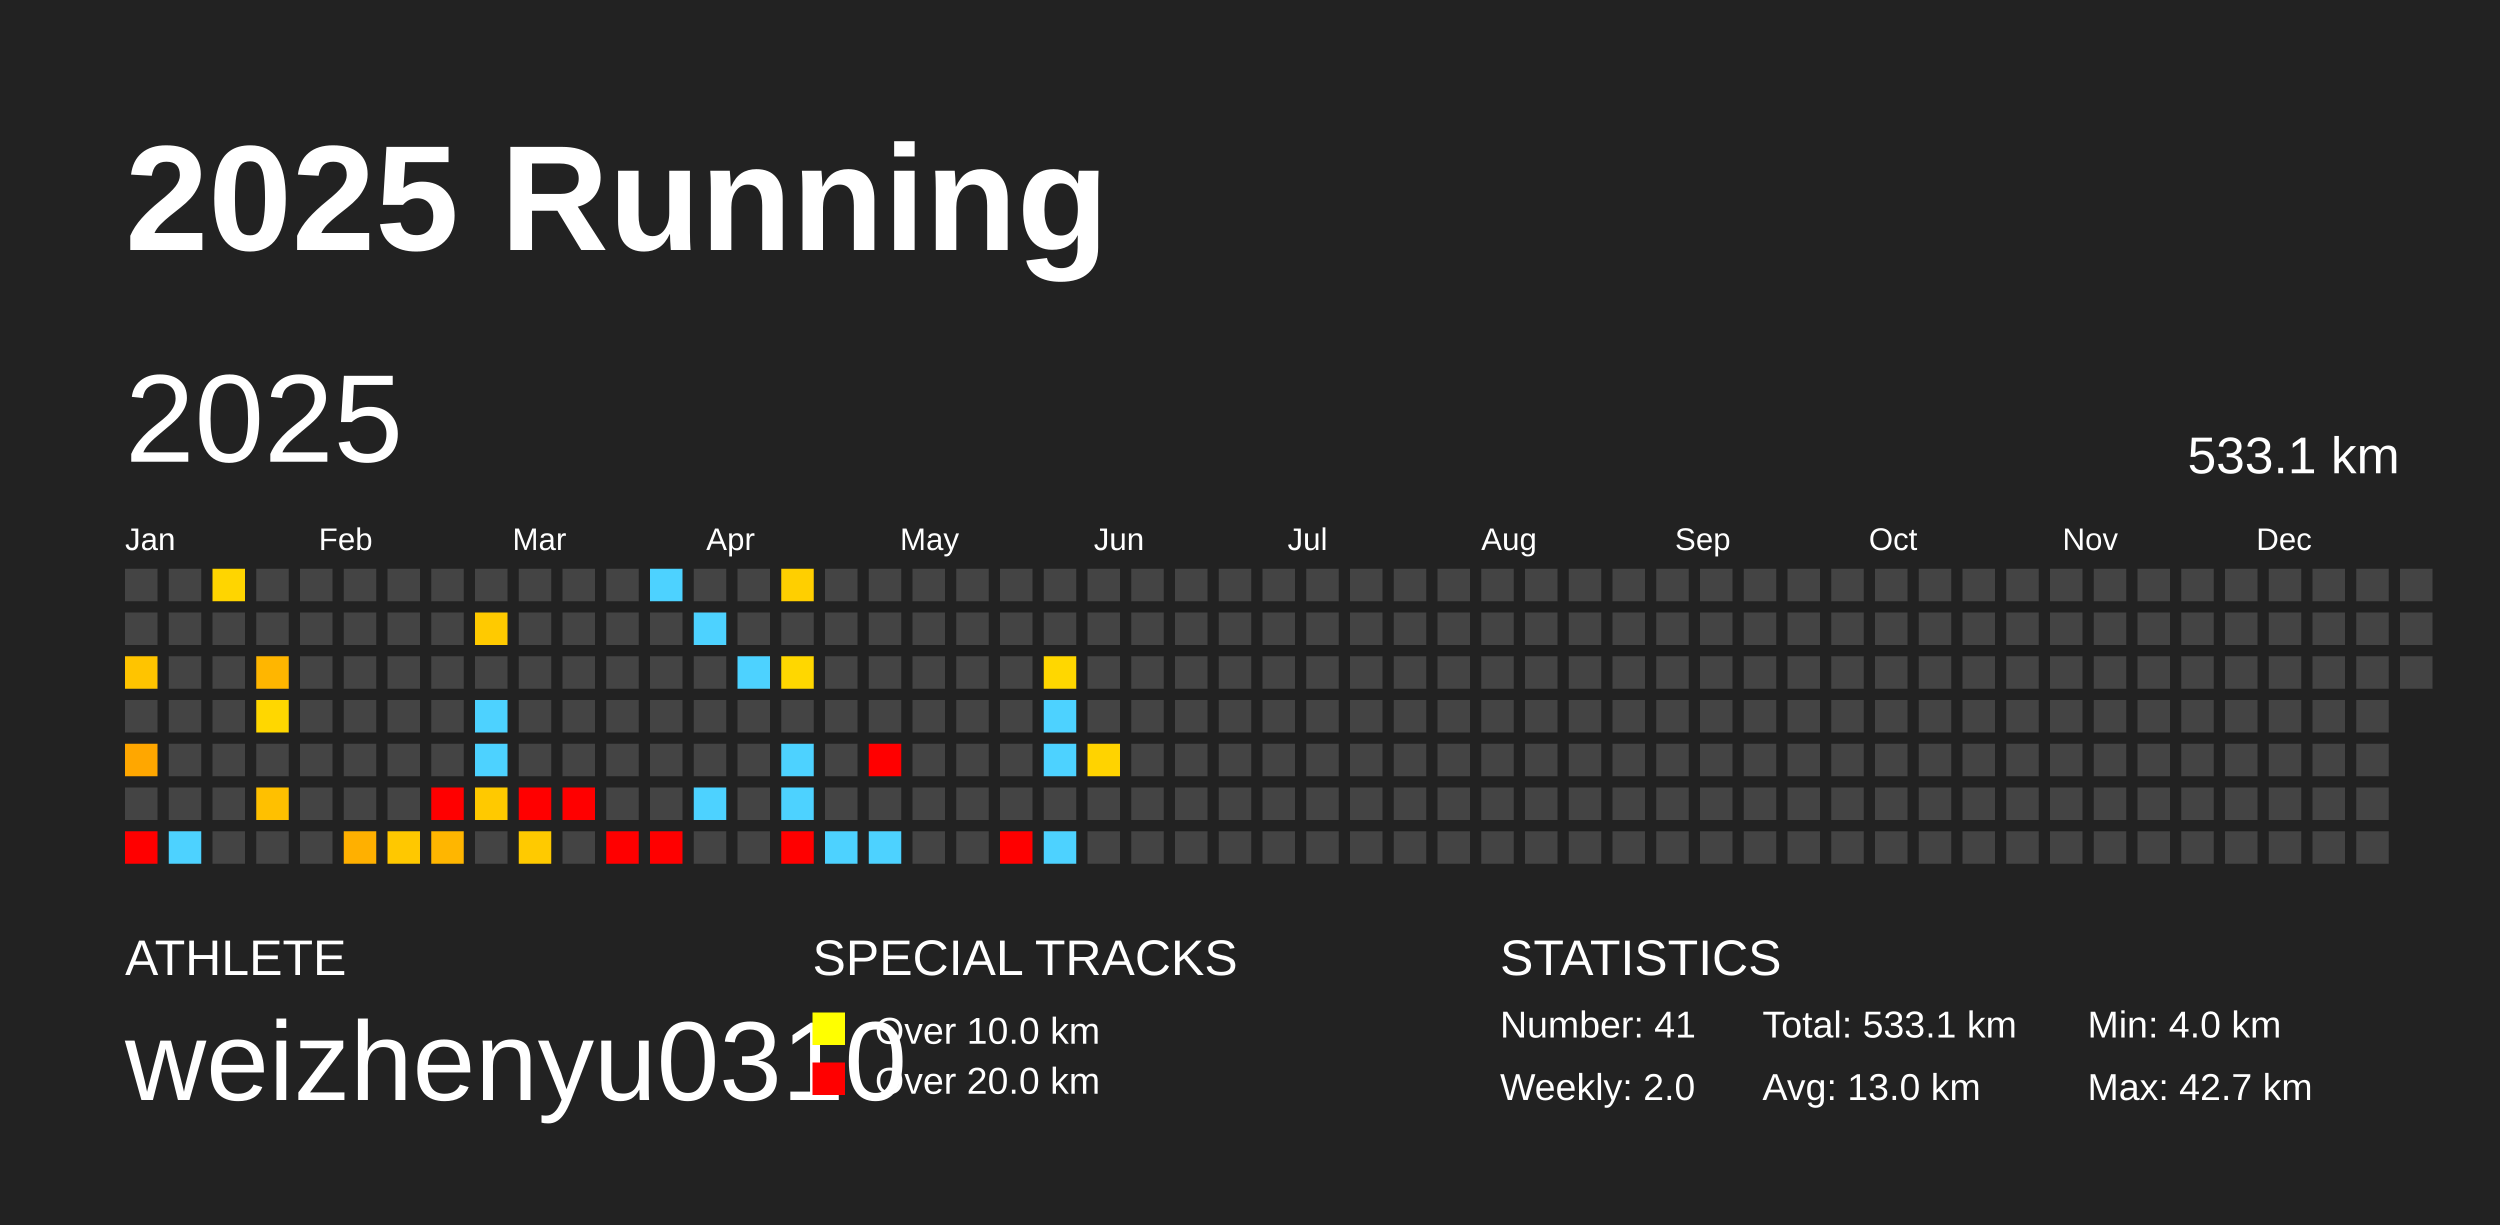
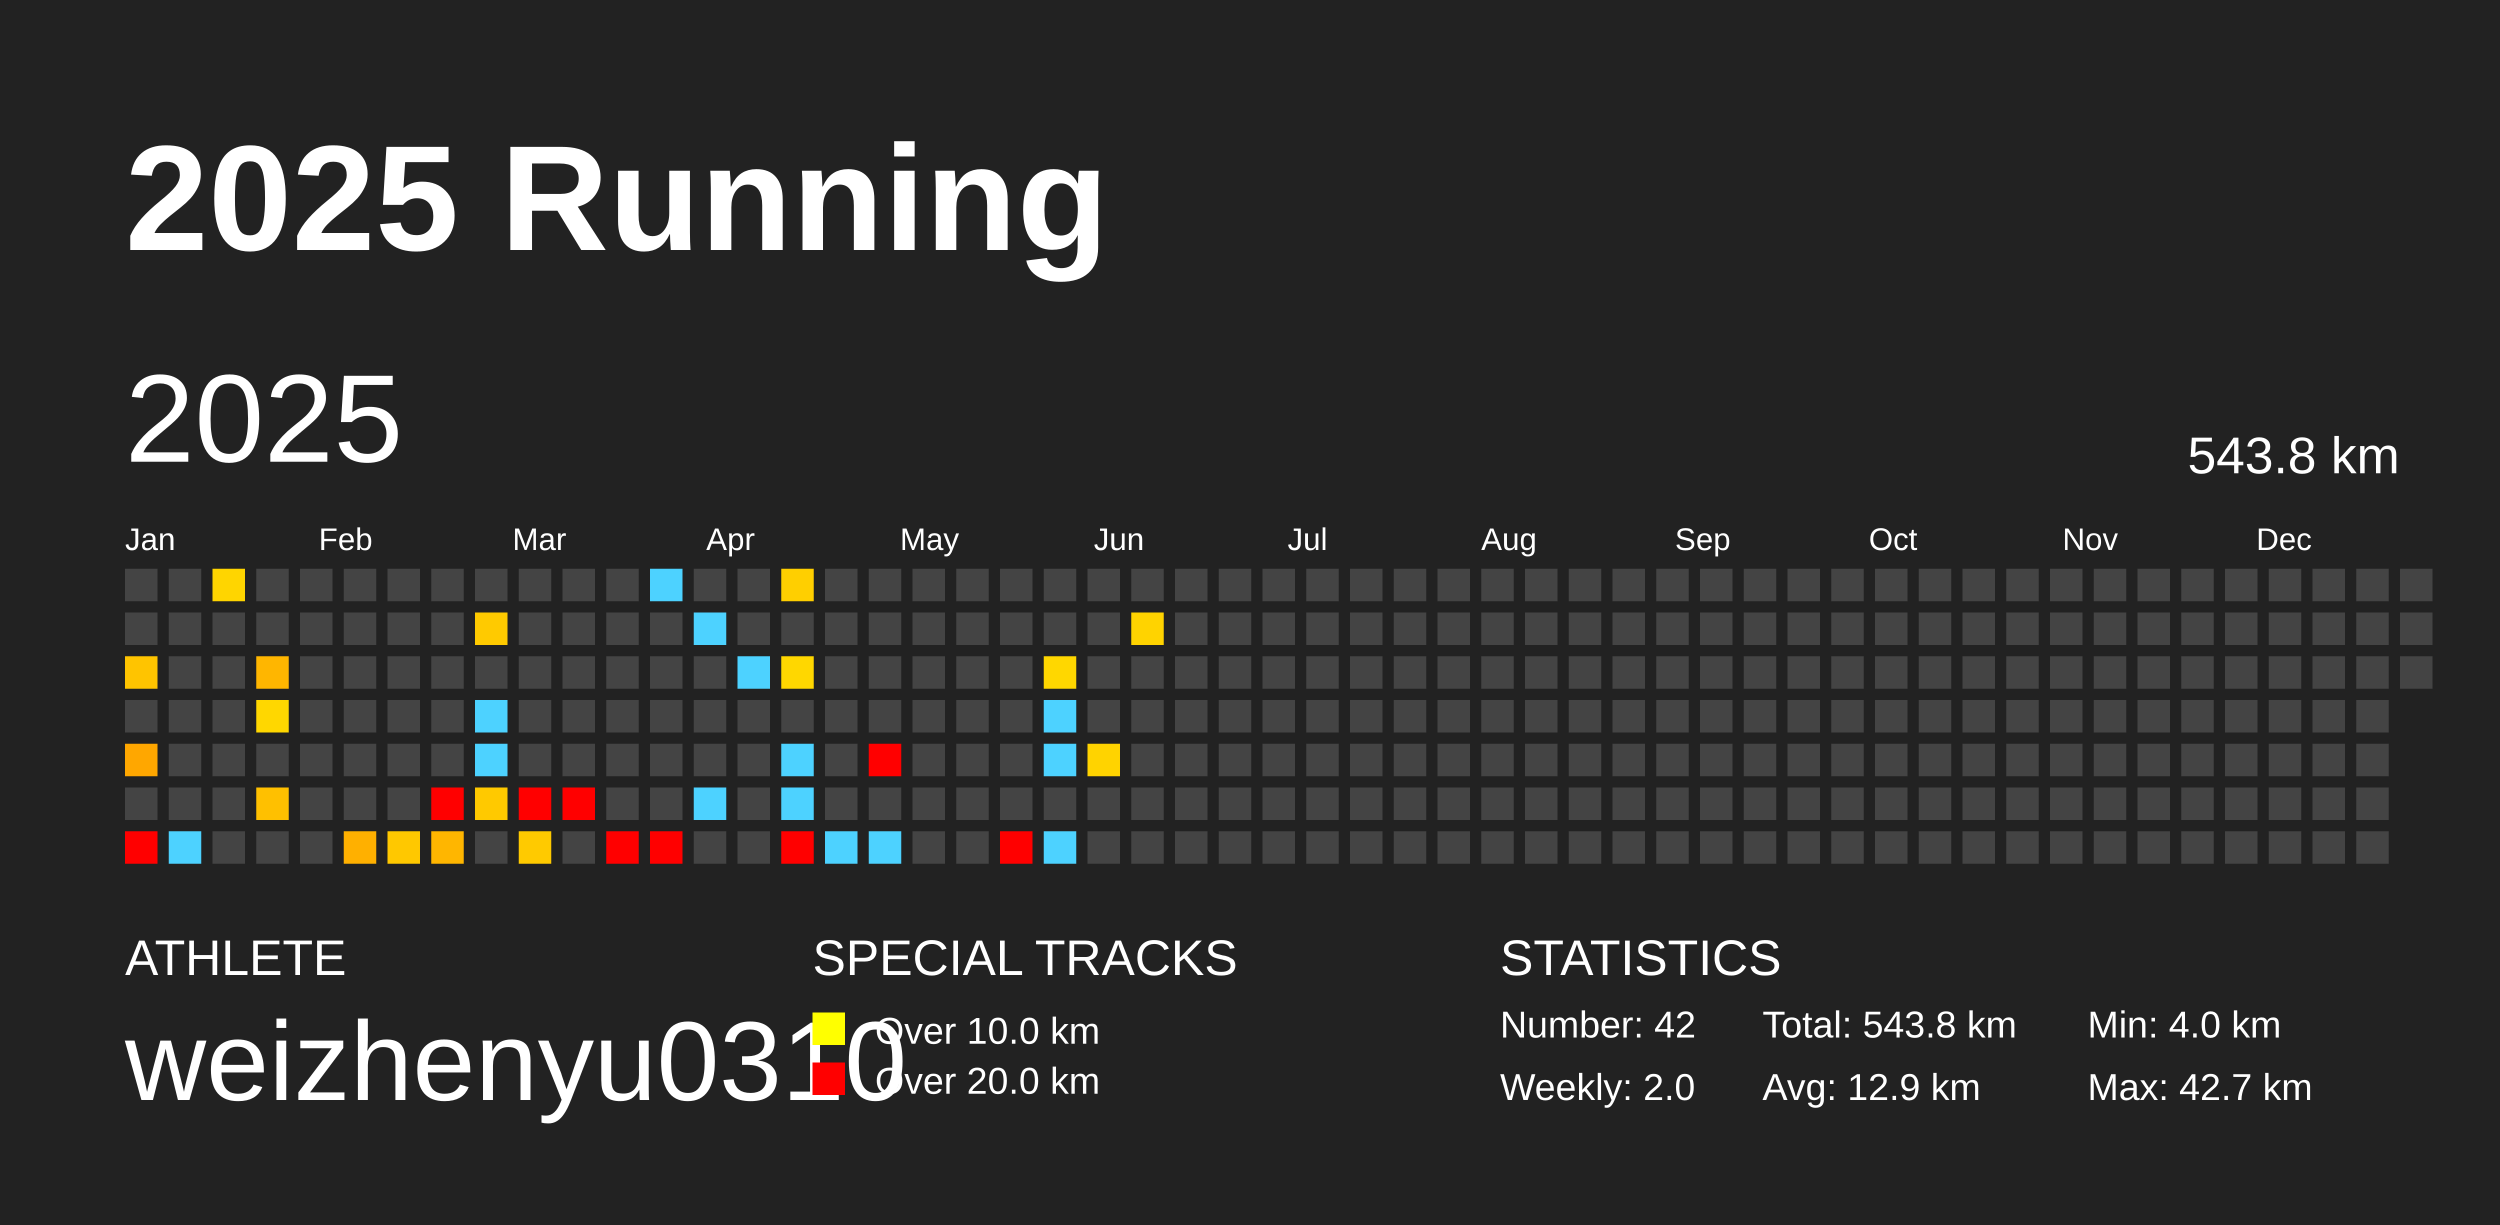
<svg xmlns="http://www.w3.org/2000/svg" baseProfile="full" height="98mm" version="1.1" viewBox="0,0,200,98" width="200mm">
  <defs />
  <rect fill="#222222" height="98" width="200" x="0" y="0" />
  <text fill="#FFFFFF" style="font-size:12px; font-family:Arial; font-weight:bold;" x="10" y="20">2025 Running</text>
  <text fill="#FFFFFF" style="font-size:4px; font-family:Arial" x="10" y="78">ATHLETE</text>
  <text fill="#FFFFFF" style="font-size:9px; font-family:Arial" x="10" y="88">weizhenyu0310</text>
  <text fill="#FFFFFF" style="font-size:4px; font-family:Arial" x="65" y="78">SPECIAL TRACKS</text>
  <rect fill="yellow" height="2.6" width="2.6" x="65" y="81" />
  <text fill="#FFFFFF" style="font-size:3px; font-family:Arial" x="70" y="83.5">Over 10.0 km</text>
  <rect fill="red" height="2.6" width="2.6" x="65" y="85" />
  <text fill="#FFFFFF" style="font-size:3px; font-family:Arial" x="70" y="87.5">Over 20.0 km</text>
  <text fill="#FFFFFF" style="font-size:4px; font-family:Arial" x="120" y="78">STATISTICS</text>
-   <text fill="#FFFFFF" style="font-size:3px; font-family:Arial" x="120" y="83">Number: 41</text>
+   <text fill="#FFFFFF" style="font-size:3px; font-family:Arial" x="120" y="83">Number: 42</text>
  <text fill="#FFFFFF" style="font-size:3px; font-family:Arial" x="120" y="88">Weekly: 2.0</text>
-   <text fill="#FFFFFF" style="font-size:3px; font-family:Arial" x="141" y="83">Total: 533.1 km</text>
-   <text fill="#FFFFFF" style="font-size:3px; font-family:Arial" x="141" y="88">Avg: 13.0 km</text>
+   <text fill="#FFFFFF" style="font-size:3px; font-family:Arial" x="141" y="83">Total: 543.8 km</text>
+   <text fill="#FFFFFF" style="font-size:3px; font-family:Arial" x="141" y="88">Avg: 12.9 km</text>
  <text fill="#FFFFFF" style="font-size:3px; font-family:Arial" x="167" y="83">Min: 4.0 km</text>
  <text fill="#FFFFFF" style="font-size:3px; font-family:Arial" x="167" y="88">Max: 42.7 km</text>
  <text dominant-baseline="hanging" fill="#FFFFFF" style="font-size:10.0px; font-family:Arial;" x="10" y="30">2025</text>
-   <text dominant-baseline="hanging" fill="#FFFFFF" style="font-size:4.125px; font-family:Arial;" x="175" y="35">533.1 km</text>
+   <text dominant-baseline="hanging" fill="#FFFFFF" style="font-size:4.125px; font-family:Arial;" x="175" y="35">543.8 km</text>
  <text fill="#FFFFFF" style="font-size:2.5px; font-family:Arial" x="10.0" y="44">Jan</text>
  <text fill="#FFFFFF" style="font-size:2.5px; font-family:Arial" x="25.5" y="44">Feb</text>
  <text fill="#FFFFFF" style="font-size:2.5px; font-family:Arial" x="41.0" y="44">Mar</text>
  <text fill="#FFFFFF" style="font-size:2.5px; font-family:Arial" x="56.5" y="44">Apr</text>
  <text fill="#FFFFFF" style="font-size:2.5px; font-family:Arial" x="72.0" y="44">May</text>
  <text fill="#FFFFFF" style="font-size:2.5px; font-family:Arial" x="87.5" y="44">Jun</text>
  <text fill="#FFFFFF" style="font-size:2.5px; font-family:Arial" x="103.0" y="44">Jul</text>
  <text fill="#FFFFFF" style="font-size:2.5px; font-family:Arial" x="118.5" y="44">Aug</text>
  <text fill="#FFFFFF" style="font-size:2.5px; font-family:Arial" x="134.0" y="44">Sep</text>
  <text fill="#FFFFFF" style="font-size:2.5px; font-family:Arial" x="149.5" y="44">Oct</text>
  <text fill="#FFFFFF" style="font-size:2.5px; font-family:Arial" x="165.0" y="44">Nov</text>
  <text fill="#FFFFFF" style="font-size:2.5px; font-family:Arial" x="180.5" y="44">Dec</text>
  <rect fill="#444444" height="2.6" width="2.6" x="10.0" y="45.5" />
  <rect fill="#444444" height="2.6" width="2.6" x="10.0" y="49.0" />
  <rect fill="#ffc400" height="2.6" width="2.6" x="10.0" y="52.5" />
  <rect fill="#444444" height="2.6" width="2.6" x="10.0" y="56.0" />
  <rect fill="#ffa700" height="2.6" width="2.6" x="10.0" y="59.5" />
  <rect fill="#444444" height="2.6" width="2.6" x="10.0" y="63.0" />
  <rect fill="red" height="2.6" width="2.6" x="10.0" y="66.5" />
  <rect fill="#444444" height="2.6" width="2.6" x="13.5" y="45.5" />
  <rect fill="#444444" height="2.6" width="2.6" x="13.5" y="49.0" />
  <rect fill="#444444" height="2.6" width="2.6" x="13.5" y="52.5" />
  <rect fill="#444444" height="2.6" width="2.6" x="13.5" y="56.0" />
  <rect fill="#444444" height="2.6" width="2.6" x="13.5" y="59.5" />
  <rect fill="#444444" height="2.6" width="2.6" x="13.5" y="63.0" />
  <rect fill="#4dd2ff" height="2.6" width="2.6" x="13.5" y="66.5" />
  <rect fill="#ffd500" height="2.6" width="2.6" x="17.0" y="45.5" />
  <rect fill="#444444" height="2.6" width="2.6" x="17.0" y="49.0" />
  <rect fill="#444444" height="2.6" width="2.6" x="17.0" y="52.5" />
  <rect fill="#444444" height="2.6" width="2.6" x="17.0" y="56.0" />
  <rect fill="#444444" height="2.6" width="2.6" x="17.0" y="59.5" />
  <rect fill="#444444" height="2.6" width="2.6" x="17.0" y="63.0" />
  <rect fill="#444444" height="2.6" width="2.6" x="17.0" y="66.5" />
  <rect fill="#444444" height="2.6" width="2.6" x="20.5" y="45.5" />
  <rect fill="#444444" height="2.6" width="2.6" x="20.5" y="49.0" />
  <rect fill="#ffb600" height="2.6" width="2.6" x="20.5" y="52.5" />
  <rect fill="#ffd700" height="2.6" width="2.6" x="20.5" y="56.0" />
  <rect fill="#444444" height="2.6" width="2.6" x="20.5" y="59.5" />
  <rect fill="#ffc000" height="2.6" width="2.6" x="20.5" y="63.0" />
  <rect fill="#444444" height="2.6" width="2.6" x="20.5" y="66.5" />
  <rect fill="#444444" height="2.6" width="2.6" x="24.0" y="45.5" />
  <rect fill="#444444" height="2.6" width="2.6" x="24.0" y="49.0" />
  <rect fill="#444444" height="2.6" width="2.6" x="24.0" y="52.5" />
  <rect fill="#444444" height="2.6" width="2.6" x="24.0" y="56.0" />
  <rect fill="#444444" height="2.6" width="2.6" x="24.0" y="59.5" />
  <rect fill="#444444" height="2.6" width="2.6" x="24.0" y="63.0" />
  <rect fill="#444444" height="2.6" width="2.6" x="24.0" y="66.5" />
  <rect fill="#444444" height="2.6" width="2.6" x="27.5" y="45.5" />
  <rect fill="#444444" height="2.6" width="2.6" x="27.5" y="49.0" />
  <rect fill="#444444" height="2.6" width="2.6" x="27.5" y="52.5" />
  <rect fill="#444444" height="2.6" width="2.6" x="27.5" y="56.0" />
  <rect fill="#444444" height="2.6" width="2.6" x="27.5" y="59.5" />
  <rect fill="#444444" height="2.6" width="2.6" x="27.5" y="63.0" />
  <rect fill="#ffb000" height="2.6" width="2.6" x="27.5" y="66.5" />
  <rect fill="#444444" height="2.6" width="2.6" x="31.0" y="45.5" />
  <rect fill="#444444" height="2.6" width="2.6" x="31.0" y="49.0" />
  <rect fill="#444444" height="2.6" width="2.6" x="31.0" y="52.5" />
  <rect fill="#444444" height="2.6" width="2.6" x="31.0" y="56.0" />
  <rect fill="#444444" height="2.6" width="2.6" x="31.0" y="59.5" />
  <rect fill="#444444" height="2.6" width="2.6" x="31.0" y="63.0" />
  <rect fill="#ffc800" height="2.6" width="2.6" x="31.0" y="66.5" />
  <rect fill="#444444" height="2.6" width="2.6" x="34.5" y="45.5" />
  <rect fill="#444444" height="2.6" width="2.6" x="34.5" y="49.0" />
  <rect fill="#444444" height="2.6" width="2.6" x="34.5" y="52.5" />
  <rect fill="#444444" height="2.6" width="2.6" x="34.5" y="56.0" />
  <rect fill="#444444" height="2.6" width="2.6" x="34.5" y="59.5" />
  <rect fill="red" height="2.6" width="2.6" x="34.5" y="63.0" />
  <rect fill="#ffb600" height="2.6" width="2.6" x="34.5" y="66.5" />
  <rect fill="#444444" height="2.6" width="2.6" x="38.0" y="45.5" />
  <rect fill="#ffca00" height="2.6" width="2.6" x="38.0" y="49.0" />
  <rect fill="#444444" height="2.6" width="2.6" x="38.0" y="52.5" />
  <rect fill="#4dd2ff" height="2.6" width="2.6" x="38.0" y="56.0" />
  <rect fill="#4dd2ff" height="2.6" width="2.6" x="38.0" y="59.5" />
  <rect fill="#ffc900" height="2.6" width="2.6" x="38.0" y="63.0" />
  <rect fill="#444444" height="2.6" width="2.6" x="38.0" y="66.5" />
  <rect fill="#444444" height="2.6" width="2.6" x="41.5" y="45.5" />
  <rect fill="#444444" height="2.6" width="2.6" x="41.5" y="49.0" />
  <rect fill="#444444" height="2.6" width="2.6" x="41.5" y="52.5" />
  <rect fill="#444444" height="2.6" width="2.6" x="41.5" y="56.0" />
  <rect fill="#444444" height="2.6" width="2.6" x="41.5" y="59.5" />
  <rect fill="red" height="2.6" width="2.6" x="41.5" y="63.0" />
  <rect fill="#ffca00" height="2.6" width="2.6" x="41.5" y="66.5" />
  <rect fill="#444444" height="2.6" width="2.6" x="45.0" y="45.5" />
  <rect fill="#444444" height="2.6" width="2.6" x="45.0" y="49.0" />
  <rect fill="#444444" height="2.6" width="2.6" x="45.0" y="52.5" />
  <rect fill="#444444" height="2.6" width="2.6" x="45.0" y="56.0" />
  <rect fill="#444444" height="2.6" width="2.6" x="45.0" y="59.5" />
  <rect fill="red" height="2.6" width="2.6" x="45.0" y="63.0" />
  <rect fill="#444444" height="2.6" width="2.6" x="45.0" y="66.5" />
  <rect fill="#444444" height="2.6" width="2.6" x="48.5" y="45.5" />
  <rect fill="#444444" height="2.6" width="2.6" x="48.5" y="49.0" />
  <rect fill="#444444" height="2.6" width="2.6" x="48.5" y="52.5" />
  <rect fill="#444444" height="2.6" width="2.6" x="48.5" y="56.0" />
  <rect fill="#444444" height="2.6" width="2.6" x="48.5" y="59.5" />
  <rect fill="#444444" height="2.6" width="2.6" x="48.5" y="63.0" />
  <rect fill="red" height="2.6" width="2.6" x="48.5" y="66.5" />
  <rect fill="#4dd2ff" height="2.6" width="2.6" x="52.0" y="45.5" />
  <rect fill="#444444" height="2.6" width="2.6" x="52.0" y="49.0" />
  <rect fill="#444444" height="2.6" width="2.6" x="52.0" y="52.5" />
  <rect fill="#444444" height="2.6" width="2.6" x="52.0" y="56.0" />
  <rect fill="#444444" height="2.6" width="2.6" x="52.0" y="59.5" />
  <rect fill="#444444" height="2.6" width="2.6" x="52.0" y="63.0" />
  <rect fill="red" height="2.6" width="2.6" x="52.0" y="66.5" />
  <rect fill="#444444" height="2.6" width="2.6" x="55.5" y="45.5" />
  <rect fill="#4dd2ff" height="2.6" width="2.6" x="55.5" y="49.0" />
  <rect fill="#444444" height="2.6" width="2.6" x="55.5" y="52.5" />
  <rect fill="#444444" height="2.6" width="2.6" x="55.5" y="56.0" />
  <rect fill="#444444" height="2.6" width="2.6" x="55.5" y="59.5" />
  <rect fill="#4dd2ff" height="2.6" width="2.6" x="55.5" y="63.0" />
  <rect fill="#444444" height="2.6" width="2.6" x="55.5" y="66.5" />
  <rect fill="#444444" height="2.6" width="2.6" x="59.0" y="45.5" />
  <rect fill="#444444" height="2.6" width="2.6" x="59.0" y="49.0" />
  <rect fill="#4dd2ff" height="2.6" width="2.6" x="59.0" y="52.5" />
  <rect fill="#444444" height="2.6" width="2.6" x="59.0" y="56.0" />
  <rect fill="#444444" height="2.6" width="2.6" x="59.0" y="59.5" />
  <rect fill="#444444" height="2.6" width="2.6" x="59.0" y="63.0" />
  <rect fill="#444444" height="2.6" width="2.6" x="59.0" y="66.5" />
  <rect fill="#ffcf00" height="2.6" width="2.6" x="62.5" y="45.5" />
  <rect fill="#444444" height="2.6" width="2.6" x="62.5" y="49.0" />
  <rect fill="#ffd700" height="2.6" width="2.6" x="62.5" y="52.5" />
  <rect fill="#444444" height="2.6" width="2.6" x="62.5" y="56.0" />
  <rect fill="#4dd2ff" height="2.6" width="2.6" x="62.5" y="59.5" />
  <rect fill="#4dd2ff" height="2.6" width="2.6" x="62.5" y="63.0" />
  <rect fill="red" height="2.6" width="2.6" x="62.5" y="66.5" />
  <rect fill="#444444" height="2.6" width="2.6" x="66.0" y="45.5" />
  <rect fill="#444444" height="2.6" width="2.6" x="66.0" y="49.0" />
  <rect fill="#444444" height="2.6" width="2.6" x="66.0" y="52.5" />
  <rect fill="#444444" height="2.6" width="2.6" x="66.0" y="56.0" />
  <rect fill="#444444" height="2.6" width="2.6" x="66.0" y="59.5" />
  <rect fill="#444444" height="2.6" width="2.6" x="66.0" y="63.0" />
  <rect fill="#4dd2ff" height="2.6" width="2.6" x="66.0" y="66.5" />
  <rect fill="#444444" height="2.6" width="2.6" x="69.5" y="45.5" />
  <rect fill="#444444" height="2.6" width="2.6" x="69.5" y="49.0" />
  <rect fill="#444444" height="2.6" width="2.6" x="69.5" y="52.5" />
  <rect fill="#444444" height="2.6" width="2.6" x="69.5" y="56.0" />
  <rect fill="red" height="2.6" width="2.6" x="69.5" y="59.5" />
  <rect fill="#444444" height="2.6" width="2.6" x="69.5" y="63.0" />
  <rect fill="#4dd2ff" height="2.6" width="2.6" x="69.5" y="66.5" />
  <rect fill="#444444" height="2.6" width="2.6" x="73.0" y="45.5" />
  <rect fill="#444444" height="2.6" width="2.6" x="73.0" y="49.0" />
  <rect fill="#444444" height="2.6" width="2.6" x="73.0" y="52.5" />
  <rect fill="#444444" height="2.6" width="2.6" x="73.0" y="56.0" />
  <rect fill="#444444" height="2.6" width="2.6" x="73.0" y="59.5" />
  <rect fill="#444444" height="2.6" width="2.6" x="73.0" y="63.0" />
  <rect fill="#444444" height="2.6" width="2.6" x="73.0" y="66.5" />
  <rect fill="#444444" height="2.6" width="2.6" x="76.5" y="45.5" />
  <rect fill="#444444" height="2.6" width="2.6" x="76.5" y="49.0" />
  <rect fill="#444444" height="2.6" width="2.6" x="76.5" y="52.5" />
  <rect fill="#444444" height="2.6" width="2.6" x="76.5" y="56.0" />
  <rect fill="#444444" height="2.6" width="2.6" x="76.5" y="59.5" />
  <rect fill="#444444" height="2.6" width="2.6" x="76.5" y="63.0" />
  <rect fill="#444444" height="2.6" width="2.6" x="76.5" y="66.5" />
  <rect fill="#444444" height="2.6" width="2.6" x="80.0" y="45.5" />
  <rect fill="#444444" height="2.6" width="2.6" x="80.0" y="49.0" />
  <rect fill="#444444" height="2.6" width="2.6" x="80.0" y="52.5" />
  <rect fill="#444444" height="2.6" width="2.6" x="80.0" y="56.0" />
  <rect fill="#444444" height="2.6" width="2.6" x="80.0" y="59.5" />
  <rect fill="#444444" height="2.6" width="2.6" x="80.0" y="63.0" />
  <rect fill="red" height="2.6" width="2.6" x="80.0" y="66.5" />
  <rect fill="#444444" height="2.6" width="2.6" x="83.5" y="45.5" />
  <rect fill="#444444" height="2.6" width="2.6" x="83.5" y="49.0" />
  <rect fill="#ffd700" height="2.6" width="2.6" x="83.5" y="52.5" />
  <rect fill="#4dd2ff" height="2.6" width="2.6" x="83.5" y="56.0" />
  <rect fill="#4dd2ff" height="2.6" width="2.6" x="83.5" y="59.5" />
  <rect fill="#444444" height="2.6" width="2.6" x="83.5" y="63.0" />
  <rect fill="#4dd2ff" height="2.6" width="2.6" x="83.5" y="66.5" />
  <rect fill="#444444" height="2.6" width="2.6" x="87.0" y="45.5" />
  <rect fill="#444444" height="2.6" width="2.6" x="87.0" y="49.0" />
  <rect fill="#444444" height="2.6" width="2.6" x="87.0" y="52.5" />
  <rect fill="#444444" height="2.6" width="2.6" x="87.0" y="56.0" />
  <rect fill="#ffd300" height="2.6" width="2.6" x="87.0" y="59.5" />
  <rect fill="#444444" height="2.6" width="2.6" x="87.0" y="63.0" />
  <rect fill="#444444" height="2.6" width="2.6" x="87.0" y="66.5" />
  <rect fill="#444444" height="2.6" width="2.6" x="90.5" y="45.5" />
-   <rect fill="#444444" height="2.6" width="2.6" x="90.5" y="49.0" />
+   <rect fill="#ffd300" height="2.6" width="2.6" x="90.5" y="49.0" />
  <rect fill="#444444" height="2.6" width="2.6" x="90.5" y="52.5" />
  <rect fill="#444444" height="2.6" width="2.6" x="90.5" y="56.0" />
  <rect fill="#444444" height="2.6" width="2.6" x="90.5" y="59.5" />
  <rect fill="#444444" height="2.6" width="2.6" x="90.5" y="63.0" />
  <rect fill="#444444" height="2.6" width="2.6" x="90.5" y="66.5" />
  <rect fill="#444444" height="2.6" width="2.6" x="94.0" y="45.5" />
  <rect fill="#444444" height="2.6" width="2.6" x="94.0" y="49.0" />
  <rect fill="#444444" height="2.6" width="2.6" x="94.0" y="52.5" />
  <rect fill="#444444" height="2.6" width="2.6" x="94.0" y="56.0" />
  <rect fill="#444444" height="2.6" width="2.6" x="94.0" y="59.5" />
  <rect fill="#444444" height="2.6" width="2.6" x="94.0" y="63.0" />
  <rect fill="#444444" height="2.6" width="2.6" x="94.0" y="66.5" />
  <rect fill="#444444" height="2.6" width="2.6" x="97.5" y="45.5" />
  <rect fill="#444444" height="2.6" width="2.6" x="97.5" y="49.0" />
  <rect fill="#444444" height="2.6" width="2.6" x="97.5" y="52.5" />
  <rect fill="#444444" height="2.6" width="2.6" x="97.5" y="56.0" />
  <rect fill="#444444" height="2.6" width="2.6" x="97.5" y="59.5" />
  <rect fill="#444444" height="2.6" width="2.6" x="97.5" y="63.0" />
  <rect fill="#444444" height="2.6" width="2.6" x="97.5" y="66.5" />
  <rect fill="#444444" height="2.6" width="2.6" x="101.0" y="45.5" />
  <rect fill="#444444" height="2.6" width="2.6" x="101.0" y="49.0" />
  <rect fill="#444444" height="2.6" width="2.6" x="101.0" y="52.5" />
  <rect fill="#444444" height="2.6" width="2.6" x="101.0" y="56.0" />
  <rect fill="#444444" height="2.6" width="2.6" x="101.0" y="59.5" />
  <rect fill="#444444" height="2.6" width="2.6" x="101.0" y="63.0" />
  <rect fill="#444444" height="2.6" width="2.6" x="101.0" y="66.5" />
  <rect fill="#444444" height="2.6" width="2.6" x="104.5" y="45.5" />
  <rect fill="#444444" height="2.6" width="2.6" x="104.5" y="49.0" />
  <rect fill="#444444" height="2.6" width="2.6" x="104.5" y="52.5" />
  <rect fill="#444444" height="2.6" width="2.6" x="104.5" y="56.0" />
  <rect fill="#444444" height="2.6" width="2.6" x="104.5" y="59.5" />
  <rect fill="#444444" height="2.6" width="2.6" x="104.5" y="63.0" />
  <rect fill="#444444" height="2.6" width="2.6" x="104.5" y="66.5" />
  <rect fill="#444444" height="2.6" width="2.6" x="108.0" y="45.5" />
  <rect fill="#444444" height="2.6" width="2.6" x="108.0" y="49.0" />
  <rect fill="#444444" height="2.6" width="2.6" x="108.0" y="52.5" />
  <rect fill="#444444" height="2.6" width="2.6" x="108.0" y="56.0" />
  <rect fill="#444444" height="2.6" width="2.6" x="108.0" y="59.5" />
  <rect fill="#444444" height="2.6" width="2.6" x="108.0" y="63.0" />
  <rect fill="#444444" height="2.6" width="2.6" x="108.0" y="66.5" />
  <rect fill="#444444" height="2.6" width="2.6" x="111.5" y="45.5" />
  <rect fill="#444444" height="2.6" width="2.6" x="111.5" y="49.0" />
  <rect fill="#444444" height="2.6" width="2.6" x="111.5" y="52.5" />
  <rect fill="#444444" height="2.6" width="2.6" x="111.5" y="56.0" />
  <rect fill="#444444" height="2.6" width="2.6" x="111.5" y="59.5" />
  <rect fill="#444444" height="2.6" width="2.6" x="111.5" y="63.0" />
  <rect fill="#444444" height="2.6" width="2.6" x="111.5" y="66.5" />
  <rect fill="#444444" height="2.6" width="2.6" x="115.0" y="45.5" />
  <rect fill="#444444" height="2.6" width="2.6" x="115.0" y="49.0" />
  <rect fill="#444444" height="2.6" width="2.6" x="115.0" y="52.5" />
  <rect fill="#444444" height="2.6" width="2.6" x="115.0" y="56.0" />
  <rect fill="#444444" height="2.6" width="2.6" x="115.0" y="59.5" />
  <rect fill="#444444" height="2.6" width="2.6" x="115.0" y="63.0" />
  <rect fill="#444444" height="2.6" width="2.6" x="115.0" y="66.5" />
  <rect fill="#444444" height="2.6" width="2.6" x="118.5" y="45.5" />
  <rect fill="#444444" height="2.6" width="2.6" x="118.5" y="49.0" />
  <rect fill="#444444" height="2.6" width="2.6" x="118.5" y="52.5" />
  <rect fill="#444444" height="2.6" width="2.6" x="118.5" y="56.0" />
  <rect fill="#444444" height="2.6" width="2.6" x="118.5" y="59.5" />
  <rect fill="#444444" height="2.6" width="2.6" x="118.5" y="63.0" />
  <rect fill="#444444" height="2.6" width="2.6" x="118.5" y="66.5" />
  <rect fill="#444444" height="2.6" width="2.6" x="122.0" y="45.5" />
  <rect fill="#444444" height="2.6" width="2.6" x="122.0" y="49.0" />
  <rect fill="#444444" height="2.6" width="2.6" x="122.0" y="52.5" />
  <rect fill="#444444" height="2.6" width="2.6" x="122.0" y="56.0" />
  <rect fill="#444444" height="2.6" width="2.6" x="122.0" y="59.5" />
  <rect fill="#444444" height="2.6" width="2.6" x="122.0" y="63.0" />
  <rect fill="#444444" height="2.6" width="2.6" x="122.0" y="66.5" />
  <rect fill="#444444" height="2.6" width="2.6" x="125.5" y="45.5" />
  <rect fill="#444444" height="2.6" width="2.6" x="125.5" y="49.0" />
  <rect fill="#444444" height="2.6" width="2.6" x="125.5" y="52.5" />
  <rect fill="#444444" height="2.6" width="2.6" x="125.5" y="56.0" />
  <rect fill="#444444" height="2.6" width="2.6" x="125.5" y="59.5" />
  <rect fill="#444444" height="2.6" width="2.6" x="125.5" y="63.0" />
  <rect fill="#444444" height="2.6" width="2.6" x="125.5" y="66.5" />
  <rect fill="#444444" height="2.6" width="2.6" x="129.0" y="45.5" />
  <rect fill="#444444" height="2.6" width="2.6" x="129.0" y="49.0" />
  <rect fill="#444444" height="2.6" width="2.6" x="129.0" y="52.5" />
  <rect fill="#444444" height="2.6" width="2.6" x="129.0" y="56.0" />
  <rect fill="#444444" height="2.6" width="2.6" x="129.0" y="59.5" />
  <rect fill="#444444" height="2.6" width="2.6" x="129.0" y="63.0" />
  <rect fill="#444444" height="2.6" width="2.6" x="129.0" y="66.5" />
  <rect fill="#444444" height="2.6" width="2.6" x="132.5" y="45.5" />
  <rect fill="#444444" height="2.6" width="2.6" x="132.5" y="49.0" />
  <rect fill="#444444" height="2.6" width="2.6" x="132.5" y="52.5" />
  <rect fill="#444444" height="2.6" width="2.6" x="132.5" y="56.0" />
  <rect fill="#444444" height="2.6" width="2.6" x="132.5" y="59.5" />
  <rect fill="#444444" height="2.6" width="2.6" x="132.5" y="63.0" />
  <rect fill="#444444" height="2.6" width="2.6" x="132.5" y="66.5" />
  <rect fill="#444444" height="2.6" width="2.6" x="136.0" y="45.5" />
  <rect fill="#444444" height="2.6" width="2.6" x="136.0" y="49.0" />
  <rect fill="#444444" height="2.6" width="2.6" x="136.0" y="52.5" />
  <rect fill="#444444" height="2.6" width="2.6" x="136.0" y="56.0" />
  <rect fill="#444444" height="2.6" width="2.6" x="136.0" y="59.5" />
  <rect fill="#444444" height="2.6" width="2.6" x="136.0" y="63.0" />
  <rect fill="#444444" height="2.6" width="2.6" x="136.0" y="66.5" />
  <rect fill="#444444" height="2.6" width="2.6" x="139.5" y="45.5" />
  <rect fill="#444444" height="2.6" width="2.6" x="139.5" y="49.0" />
  <rect fill="#444444" height="2.6" width="2.6" x="139.5" y="52.5" />
  <rect fill="#444444" height="2.6" width="2.6" x="139.5" y="56.0" />
  <rect fill="#444444" height="2.6" width="2.6" x="139.5" y="59.5" />
  <rect fill="#444444" height="2.6" width="2.6" x="139.5" y="63.0" />
  <rect fill="#444444" height="2.6" width="2.6" x="139.5" y="66.5" />
  <rect fill="#444444" height="2.6" width="2.6" x="143.0" y="45.5" />
  <rect fill="#444444" height="2.6" width="2.6" x="143.0" y="49.0" />
  <rect fill="#444444" height="2.6" width="2.6" x="143.0" y="52.5" />
  <rect fill="#444444" height="2.6" width="2.6" x="143.0" y="56.0" />
  <rect fill="#444444" height="2.6" width="2.6" x="143.0" y="59.5" />
  <rect fill="#444444" height="2.6" width="2.6" x="143.0" y="63.0" />
  <rect fill="#444444" height="2.6" width="2.6" x="143.0" y="66.5" />
  <rect fill="#444444" height="2.6" width="2.6" x="146.5" y="45.5" />
  <rect fill="#444444" height="2.6" width="2.6" x="146.5" y="49.0" />
  <rect fill="#444444" height="2.6" width="2.6" x="146.5" y="52.5" />
  <rect fill="#444444" height="2.6" width="2.6" x="146.5" y="56.0" />
  <rect fill="#444444" height="2.6" width="2.6" x="146.5" y="59.5" />
  <rect fill="#444444" height="2.6" width="2.6" x="146.5" y="63.0" />
  <rect fill="#444444" height="2.6" width="2.6" x="146.5" y="66.5" />
  <rect fill="#444444" height="2.6" width="2.6" x="150.0" y="45.5" />
  <rect fill="#444444" height="2.6" width="2.6" x="150.0" y="49.0" />
  <rect fill="#444444" height="2.6" width="2.6" x="150.0" y="52.5" />
  <rect fill="#444444" height="2.6" width="2.6" x="150.0" y="56.0" />
  <rect fill="#444444" height="2.6" width="2.6" x="150.0" y="59.5" />
  <rect fill="#444444" height="2.6" width="2.6" x="150.0" y="63.0" />
  <rect fill="#444444" height="2.6" width="2.6" x="150.0" y="66.5" />
  <rect fill="#444444" height="2.6" width="2.6" x="153.5" y="45.5" />
  <rect fill="#444444" height="2.6" width="2.6" x="153.5" y="49.0" />
  <rect fill="#444444" height="2.6" width="2.6" x="153.5" y="52.5" />
  <rect fill="#444444" height="2.6" width="2.6" x="153.5" y="56.0" />
  <rect fill="#444444" height="2.6" width="2.6" x="153.5" y="59.5" />
  <rect fill="#444444" height="2.6" width="2.6" x="153.5" y="63.0" />
  <rect fill="#444444" height="2.6" width="2.6" x="153.5" y="66.5" />
  <rect fill="#444444" height="2.6" width="2.6" x="157.0" y="45.5" />
  <rect fill="#444444" height="2.6" width="2.6" x="157.0" y="49.0" />
  <rect fill="#444444" height="2.6" width="2.6" x="157.0" y="52.5" />
  <rect fill="#444444" height="2.6" width="2.6" x="157.0" y="56.0" />
  <rect fill="#444444" height="2.6" width="2.6" x="157.0" y="59.5" />
  <rect fill="#444444" height="2.6" width="2.6" x="157.0" y="63.0" />
  <rect fill="#444444" height="2.6" width="2.6" x="157.0" y="66.5" />
  <rect fill="#444444" height="2.6" width="2.6" x="160.5" y="45.5" />
  <rect fill="#444444" height="2.6" width="2.6" x="160.5" y="49.0" />
  <rect fill="#444444" height="2.6" width="2.6" x="160.5" y="52.5" />
  <rect fill="#444444" height="2.6" width="2.6" x="160.5" y="56.0" />
  <rect fill="#444444" height="2.6" width="2.6" x="160.5" y="59.5" />
  <rect fill="#444444" height="2.6" width="2.6" x="160.5" y="63.0" />
  <rect fill="#444444" height="2.6" width="2.6" x="160.5" y="66.5" />
  <rect fill="#444444" height="2.6" width="2.6" x="164.0" y="45.5" />
  <rect fill="#444444" height="2.6" width="2.6" x="164.0" y="49.0" />
  <rect fill="#444444" height="2.6" width="2.6" x="164.0" y="52.5" />
  <rect fill="#444444" height="2.6" width="2.6" x="164.0" y="56.0" />
  <rect fill="#444444" height="2.6" width="2.6" x="164.0" y="59.5" />
  <rect fill="#444444" height="2.6" width="2.6" x="164.0" y="63.0" />
  <rect fill="#444444" height="2.6" width="2.6" x="164.0" y="66.5" />
  <rect fill="#444444" height="2.6" width="2.6" x="167.5" y="45.5" />
  <rect fill="#444444" height="2.6" width="2.6" x="167.5" y="49.0" />
  <rect fill="#444444" height="2.6" width="2.6" x="167.5" y="52.5" />
  <rect fill="#444444" height="2.6" width="2.6" x="167.5" y="56.0" />
  <rect fill="#444444" height="2.6" width="2.6" x="167.5" y="59.5" />
  <rect fill="#444444" height="2.6" width="2.6" x="167.5" y="63.0" />
  <rect fill="#444444" height="2.6" width="2.6" x="167.5" y="66.5" />
  <rect fill="#444444" height="2.6" width="2.6" x="171.0" y="45.5" />
  <rect fill="#444444" height="2.6" width="2.6" x="171.0" y="49.0" />
  <rect fill="#444444" height="2.6" width="2.6" x="171.0" y="52.5" />
  <rect fill="#444444" height="2.6" width="2.6" x="171.0" y="56.0" />
  <rect fill="#444444" height="2.6" width="2.6" x="171.0" y="59.5" />
  <rect fill="#444444" height="2.6" width="2.6" x="171.0" y="63.0" />
  <rect fill="#444444" height="2.6" width="2.6" x="171.0" y="66.5" />
  <rect fill="#444444" height="2.6" width="2.6" x="174.5" y="45.5" />
  <rect fill="#444444" height="2.6" width="2.6" x="174.5" y="49.0" />
  <rect fill="#444444" height="2.6" width="2.6" x="174.5" y="52.5" />
  <rect fill="#444444" height="2.6" width="2.6" x="174.5" y="56.0" />
  <rect fill="#444444" height="2.6" width="2.6" x="174.5" y="59.5" />
  <rect fill="#444444" height="2.6" width="2.6" x="174.5" y="63.0" />
  <rect fill="#444444" height="2.6" width="2.6" x="174.5" y="66.5" />
  <rect fill="#444444" height="2.6" width="2.6" x="178.0" y="45.5" />
  <rect fill="#444444" height="2.6" width="2.6" x="178.0" y="49.0" />
  <rect fill="#444444" height="2.6" width="2.6" x="178.0" y="52.5" />
  <rect fill="#444444" height="2.6" width="2.6" x="178.0" y="56.0" />
  <rect fill="#444444" height="2.6" width="2.6" x="178.0" y="59.5" />
  <rect fill="#444444" height="2.6" width="2.6" x="178.0" y="63.0" />
  <rect fill="#444444" height="2.6" width="2.6" x="178.0" y="66.5" />
  <rect fill="#444444" height="2.6" width="2.6" x="181.5" y="45.5" />
  <rect fill="#444444" height="2.6" width="2.6" x="181.5" y="49.0" />
  <rect fill="#444444" height="2.6" width="2.6" x="181.5" y="52.5" />
  <rect fill="#444444" height="2.6" width="2.6" x="181.5" y="56.0" />
  <rect fill="#444444" height="2.6" width="2.6" x="181.5" y="59.5" />
  <rect fill="#444444" height="2.6" width="2.6" x="181.5" y="63.0" />
  <rect fill="#444444" height="2.6" width="2.6" x="181.5" y="66.5" />
  <rect fill="#444444" height="2.6" width="2.6" x="185.0" y="45.5" />
  <rect fill="#444444" height="2.6" width="2.6" x="185.0" y="49.0" />
  <rect fill="#444444" height="2.6" width="2.6" x="185.0" y="52.5" />
  <rect fill="#444444" height="2.6" width="2.6" x="185.0" y="56.0" />
  <rect fill="#444444" height="2.6" width="2.6" x="185.0" y="59.5" />
  <rect fill="#444444" height="2.6" width="2.6" x="185.0" y="63.0" />
  <rect fill="#444444" height="2.6" width="2.6" x="185.0" y="66.5" />
  <rect fill="#444444" height="2.6" width="2.6" x="188.5" y="45.5" />
  <rect fill="#444444" height="2.6" width="2.6" x="188.5" y="49.0" />
  <rect fill="#444444" height="2.6" width="2.6" x="188.5" y="52.5" />
  <rect fill="#444444" height="2.6" width="2.6" x="188.5" y="56.0" />
  <rect fill="#444444" height="2.6" width="2.6" x="188.5" y="59.5" />
  <rect fill="#444444" height="2.6" width="2.6" x="188.5" y="63.0" />
  <rect fill="#444444" height="2.6" width="2.6" x="188.5" y="66.5" />
  <rect fill="#444444" height="2.6" width="2.6" x="192.0" y="45.5" />
  <rect fill="#444444" height="2.6" width="2.6" x="192.0" y="49.0" />
  <rect fill="#444444" height="2.6" width="2.6" x="192.0" y="52.5" />
</svg>
